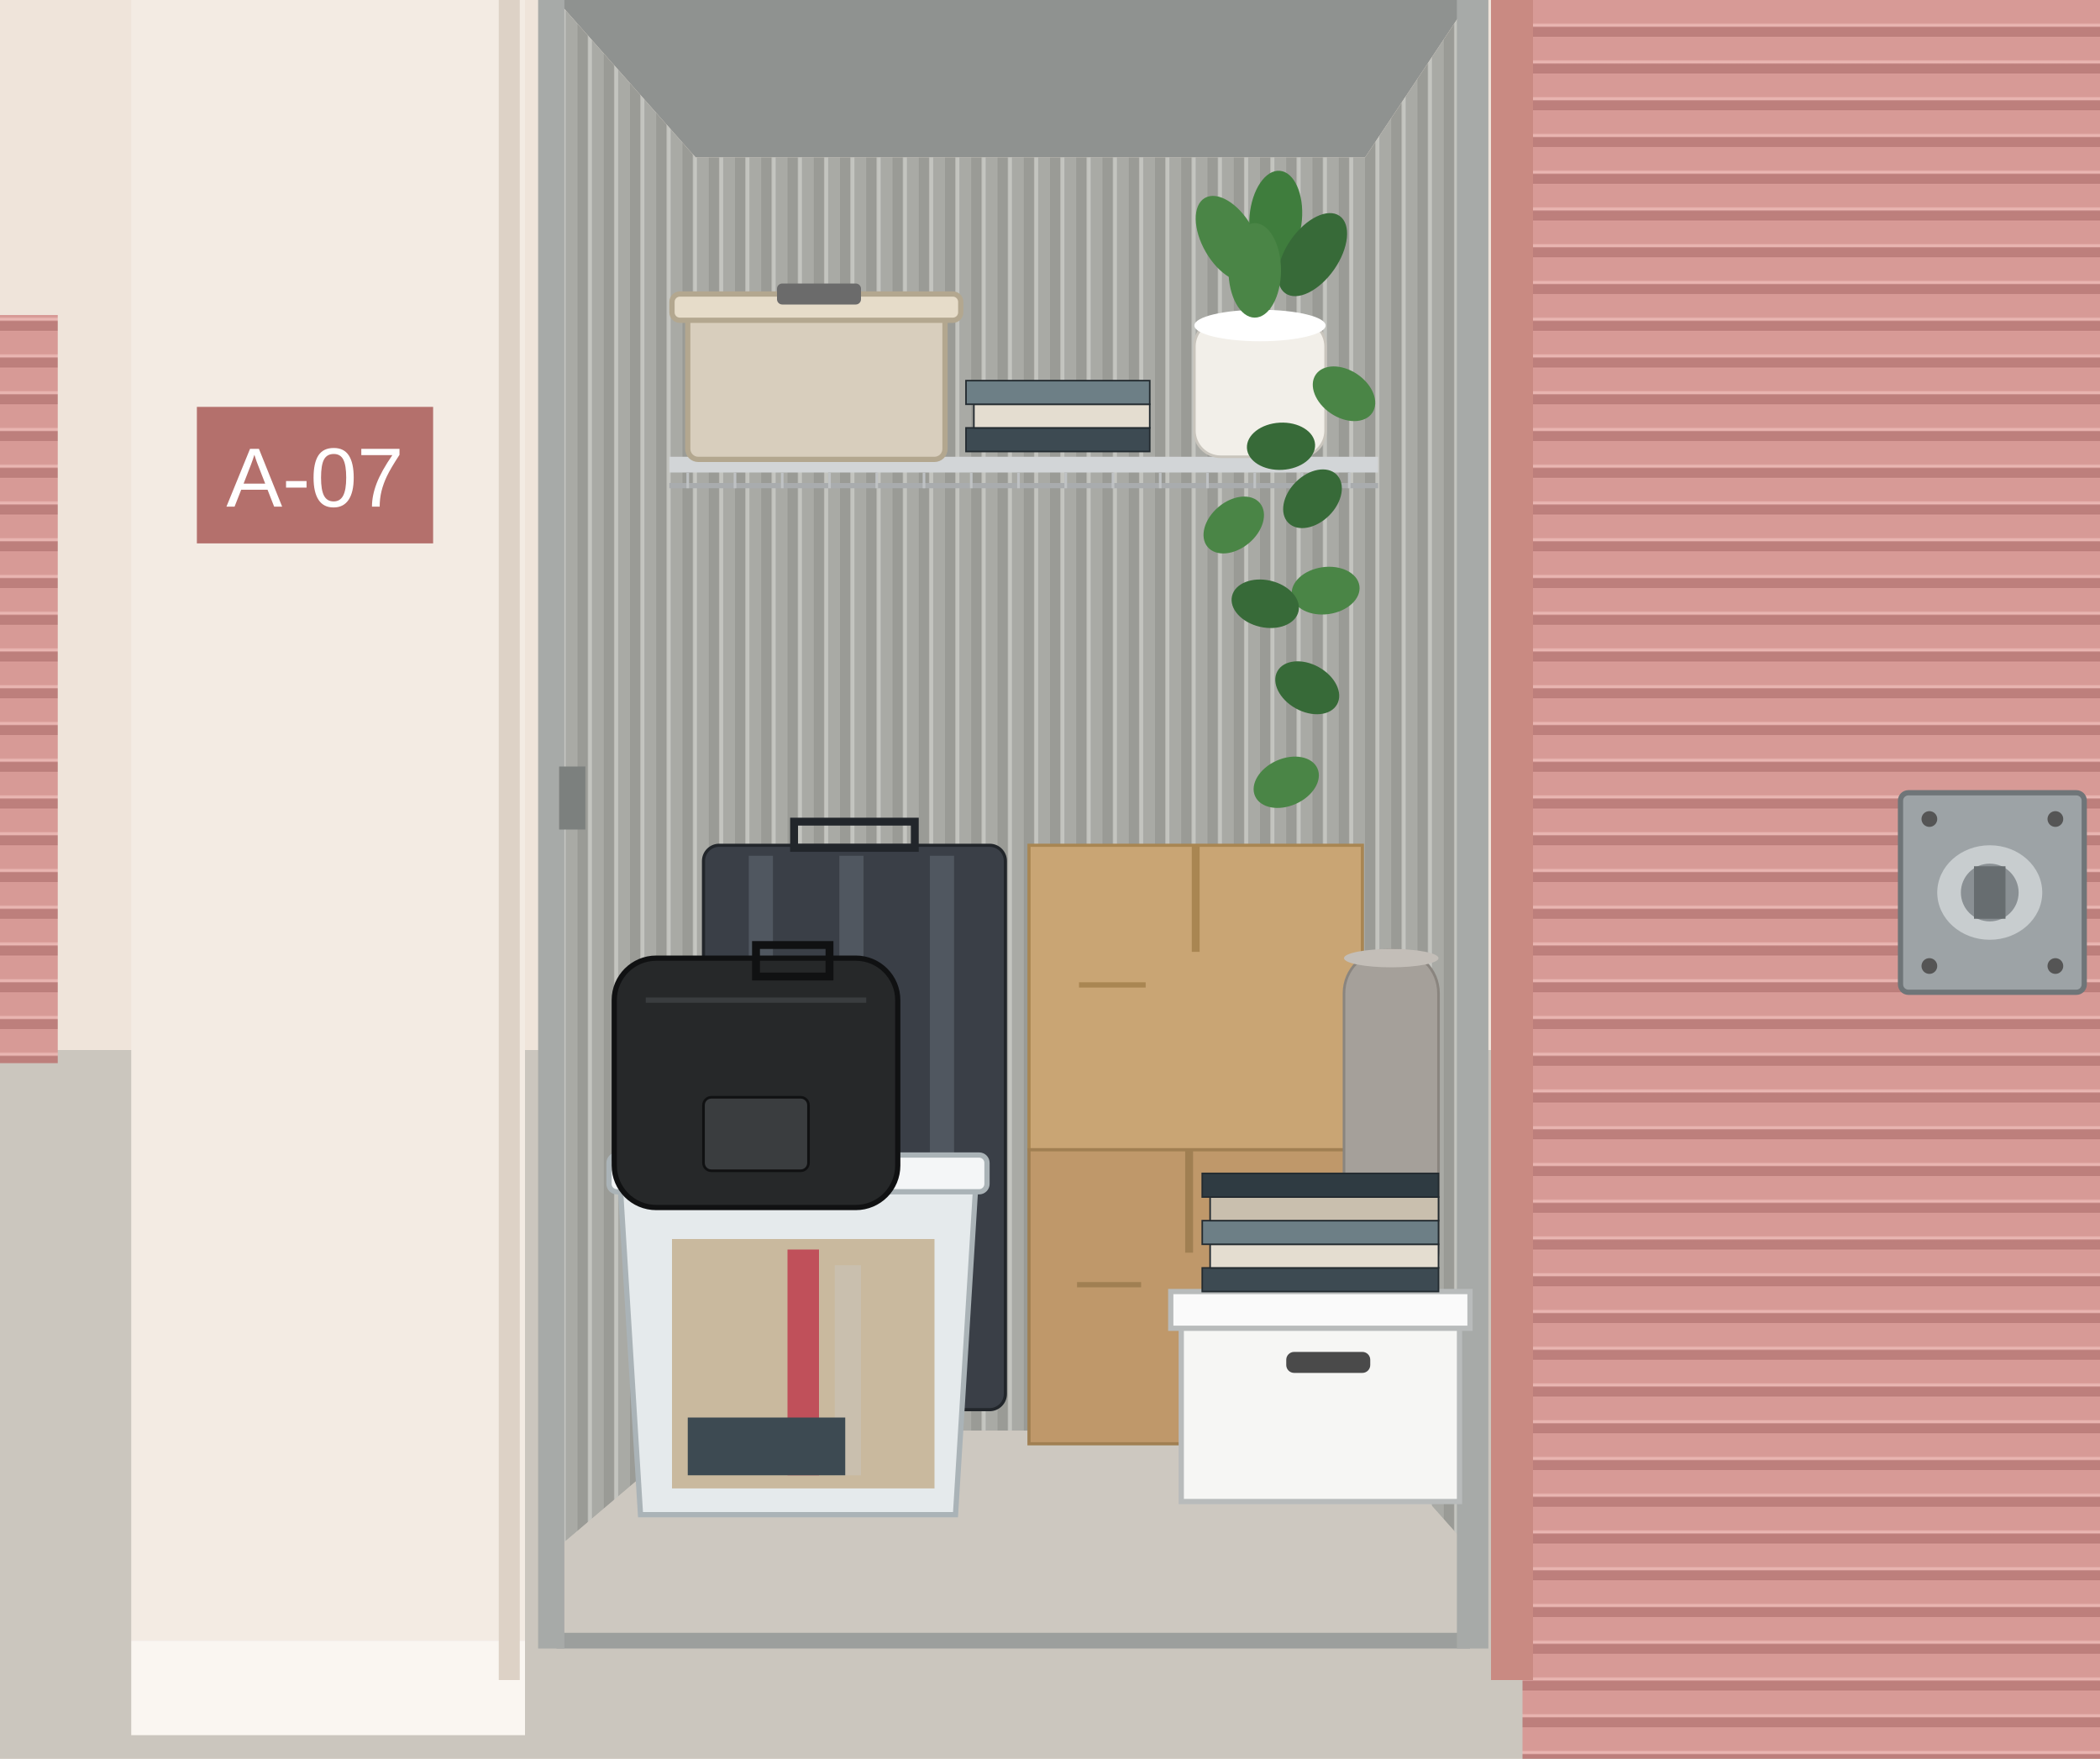
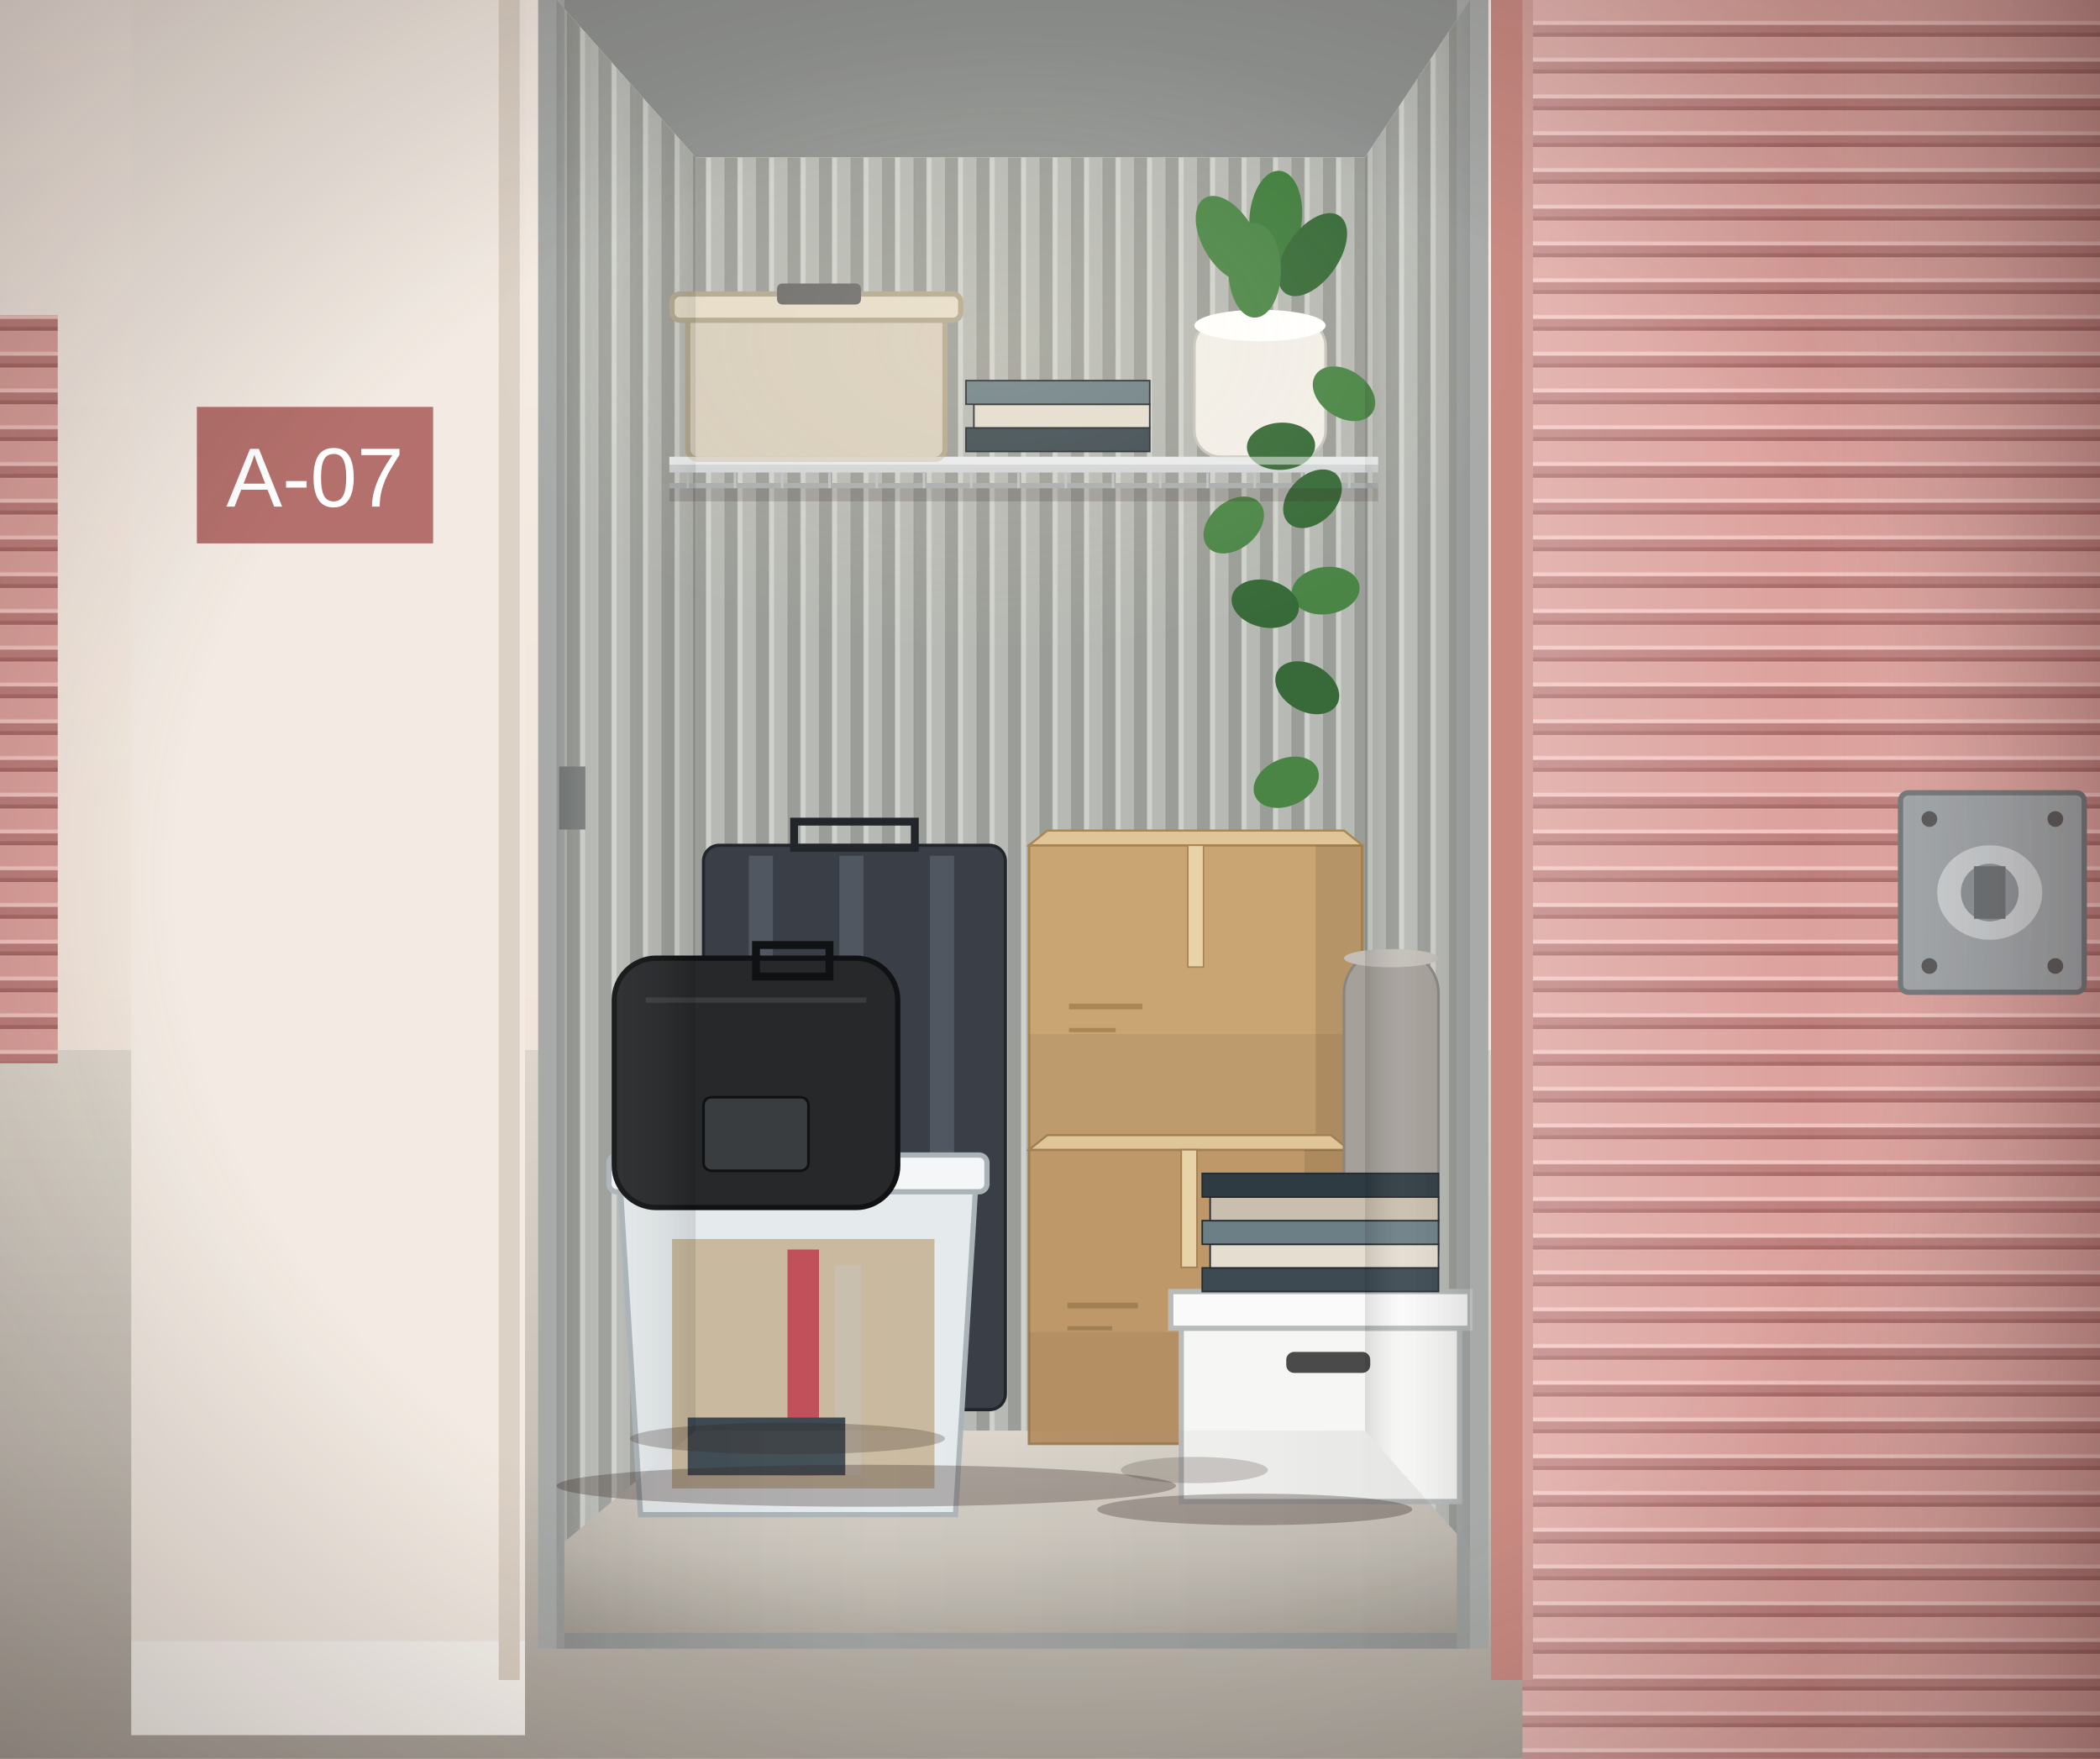
<svg xmlns="http://www.w3.org/2000/svg" viewBox="0 0 800 670" width="800" height="670">
  <defs>
-     <pattern id="corr" width="10" height="10" patternUnits="userSpaceOnUse">
-       <rect width="10" height="10" fill="#a9aaa5" />
-       <rect width="4" height="10" fill="#9a9b96" />
-       <rect x="4" width="1.5" height="10" fill="#c3c4bf" />
+     <pattern id="corr" width="12" height="10" patternUnits="userSpaceOnUse">
+       <rect width="12" height="10" fill="#aeb0ab" />
+       <rect width="5" height="10" fill="#9b9d98" />
+       <rect x="5" width="2" height="10" fill="#cfd1cc" />
+       <rect x="7" width="5" height="10" fill="#b7b9b4" />
    </pattern>
    <pattern id="slat" width="10" height="14" patternUnits="userSpaceOnUse">
-       <rect width="10" height="14" fill="#d79a96" />
-       <rect y="10" width="10" height="4" fill="#bd7f7c" />
-       <rect y="9" width="10" height="1.2" fill="#e8b4b0" />
+       <rect width="10" height="14" fill="#dca19c" />
+       <rect y="9" width="10" height="5" fill="#bd7f7c" />
+       <rect y="8" width="10" height="1.5" fill="#f0c3bf" />
+       <rect y="12.5" width="10" height="1.5" fill="#a96a67" />
    </pattern>
    <pattern id="slatw" width="10" height="9" patternUnits="userSpaceOnUse">
      <rect width="10" height="9" fill="#d79a96" />
      <rect y="6" width="10" height="3" fill="#bd7f7c" />
    </pattern>
+     <linearGradient id="floor" x1="0" y1="0" x2="0" y2="1">
+       <stop offset="0" stop-color="#dcd6cc" />
+       <stop offset="0.55" stop-color="#c8c2b9" />
+       <stop offset="1" stop-color="#aaa49b" />
+     </linearGradient>
+     <linearGradient id="wallg" x1="0" y1="0" x2="0" y2="1">
+       <stop offset="0" stop-color="#f7eee6" />
+       <stop offset="1" stop-color="#ecdfd3" />
+     </linearGradient>
+     <linearGradient id="doorg" x1="0" y1="0" x2="1" y2="0">
+       <stop offset="0" stop-color="#fff" stop-opacity="0.22" />
+       <stop offset="0.5" stop-color="#fff" stop-opacity="0" />
+       <stop offset="1" stop-color="#3b1c1c" stop-opacity="0.2" />
+     </linearGradient>
+     <linearGradient id="steelg" x1="0" y1="0" x2="1" y2="0">
+       <stop offset="0" stop-color="#000" stop-opacity="0.22" />
+       <stop offset="0.35" stop-color="#fff" stop-opacity="0.1" />
+       <stop offset="1" stop-color="#000" stop-opacity="0.2" />
+     </linearGradient>
+     <radialGradient id="vig" cx="0.5" cy="0.5" r="0.75">
+       <stop offset="0.55" stop-color="#2a1b17" stop-opacity="0" />
+       <stop offset="1" stop-color="#2a1b17" stop-opacity="0.32" />
+     </radialGradient>
+     <radialGradient id="glow" cx="0.5" cy="0.5" r="0.5">
+       <stop offset="0" stop-color="#fff6d8" stop-opacity="0.75" />
+       <stop offset="1" stop-color="#fff6d8" stop-opacity="0" />
+     </radialGradient>
+     <linearGradient id="beam" x1="0" y1="0" x2="0" y2="1">
+       <stop offset="0" stop-color="#fff3cf" stop-opacity="0.55" />
+       <stop offset="1" stop-color="#fff3cf" stop-opacity="0" />
+     </linearGradient>
  </defs>
-   <rect x="0" y="0" width="800" height="670" fill="#efe4da" />
-   <rect x="0" y="400" width="800" height="270" fill="#cbc6be" />
+   <rect x="0" y="0" width="800" height="670" fill="url(#wallg)" />
+   <rect x="0" y="400" width="800" height="270" fill="url(#floor)" />
  <rect x="0" y="120" width="22" height="285" fill="url(#slat)" />
  <rect x="50" y="0" width="150" height="625" fill="#f3ebe3" />
  <rect x="50" y="625" width="150" height="36" fill="#faf6f1" />
  <rect x="190" y="0" width="8" height="640" fill="#ddd2c6" />
  <rect x="75" y="155" width="90" height="52" fill="#b4706c" />
  <text x="120" y="193" font-family="Arial,sans-serif" font-size="32" font-weight="normal" fill="#fff" text-anchor="middle" letter-spacing="0">A-07</text>
  <polygon points="212,0 560,0 520,60 265,60" fill="#8f9290" />
  <polygon points="212,0 265,60 265,545 212,590" fill="url(#corr)" />
  <polygon points="560,0 520,60 520,545 560,590" fill="url(#corr)" />
  <rect x="265" y="60" width="255" height="485" fill="url(#corr)" />
-   <polygon points="212,590 265,545 520,545 560,590 560,628 212,628" fill="#cdc8c0" />
+   <polygon points="212,590 265,545 520,545 560,590 560,628 212,628" fill="url(#floor)" />
  <rect x="212" y="622" width="348" height="6" fill="#9c9f9d" />
  <rect x="205" y="0" width="10" height="628" fill="#a7aaa8" />
  <rect x="555" y="0" width="12" height="628" fill="#a7aaa8" />
  <rect x="213" y="292" width="10" height="24" fill="#7c807e" />
  <rect x="255" y="174" width="270" height="6" fill="#d2d5d7" />
  <rect x="255" y="184" width="270" height="2" fill="#a9acae" />
  <line x1="262" y1="180" x2="262" y2="186" stroke="#bfc2c4" stroke-width="1" />
  <line x1="280" y1="180" x2="280" y2="186" stroke="#bfc2c4" stroke-width="1" />
  <line x1="298" y1="180" x2="298" y2="186" stroke="#bfc2c4" stroke-width="1" />
  <line x1="316" y1="180" x2="316" y2="186" stroke="#bfc2c4" stroke-width="1" />
  <line x1="334" y1="180" x2="334" y2="186" stroke="#bfc2c4" stroke-width="1" />
  <line x1="352" y1="180" x2="352" y2="186" stroke="#bfc2c4" stroke-width="1" />
  <line x1="370" y1="180" x2="370" y2="186" stroke="#bfc2c4" stroke-width="1" />
  <line x1="388" y1="180" x2="388" y2="186" stroke="#bfc2c4" stroke-width="1" />
  <line x1="406" y1="180" x2="406" y2="186" stroke="#bfc2c4" stroke-width="1" />
  <line x1="424" y1="180" x2="424" y2="186" stroke="#bfc2c4" stroke-width="1" />
  <line x1="442" y1="180" x2="442" y2="186" stroke="#bfc2c4" stroke-width="1" />
  <line x1="460" y1="180" x2="460" y2="186" stroke="#bfc2c4" stroke-width="1" />
  <line x1="478" y1="180" x2="478" y2="186" stroke="#bfc2c4" stroke-width="1" />
  <line x1="496" y1="180" x2="496" y2="186" stroke="#bfc2c4" stroke-width="1" />
  <line x1="514" y1="180" x2="514" y2="186" stroke="#bfc2c4" stroke-width="1" />
  <rect x="262" y="115" width="98" height="60" fill="#d8cebd" stroke="#b3a78f" stroke-width="2" rx="4" />
  <rect x="256" y="112" width="110" height="10" fill="#e6dcc9" stroke="#b3a78f" stroke-width="2" rx="3" />
  <rect x="296" y="108" width="32" height="8" fill="#6b6b6b" rx="2" />
  <rect x="368" y="163" width="70" height="9" fill="#3d4a52" stroke="#232b30" stroke-width="0.6" />
  <rect x="371" y="154" width="67" height="9" fill="#e4ddd0" stroke="#232b30" stroke-width="0.6" />
  <rect x="368" y="145" width="70" height="9" fill="#6d7f86" stroke="#232b30" stroke-width="0.6" />
  <rect x="455" y="122" width="50" height="52" fill="#f2efe9" stroke="#c9c5bd" stroke-width="1" rx="10" />
  <ellipse cx="480" cy="124" rx="25" ry="6" fill="#fff" />
  <ellipse cx="468" cy="91" rx="10" ry="18" fill="#4a8546" transform="rotate(-30 468 91)" />
  <ellipse cx="486" cy="83" rx="10" ry="18" fill="#3f7d3d" transform="rotate(5 486 83)" />
  <ellipse cx="500" cy="97" rx="10" ry="18" fill="#376a38" transform="rotate(35 500 97)" />
  <ellipse cx="478" cy="103" rx="10" ry="18" fill="#4a8546" />
  <ellipse cx="500" cy="190" rx="13" ry="9" fill="#376a38" transform="rotate(-45 500 190)" />
  <ellipse cx="505" cy="225" rx="13" ry="9" fill="#4a8546" transform="rotate(-8 505 225)" />
  <ellipse cx="498" cy="262" rx="13" ry="9" fill="#376a38" transform="rotate(29 498 262)" />
  <ellipse cx="490" cy="298" rx="13" ry="9" fill="#4a8546" transform="rotate(-24 490 298)" />
  <ellipse cx="482" cy="230" rx="13" ry="9" fill="#376a38" transform="rotate(13 482 230)" />
  <ellipse cx="470" cy="200" rx="13" ry="9" fill="#4a8546" transform="rotate(-40 470 200)" />
  <ellipse cx="488" cy="170" rx="13" ry="9" fill="#376a38" transform="rotate(-3 488 170)" />
  <ellipse cx="512" cy="150" rx="13" ry="9" fill="#4a8546" transform="rotate(34 512 150)" />
  <rect x="268" y="322" width="115" height="215" fill="#3a3f47" stroke="#22262b" stroke-width="1.2" rx="6" />
  <rect x="285.25" y="326" width="9.2" height="207" fill="#505760" />
  <rect x="319.75" y="326" width="9.2" height="207" fill="#505760" />
  <rect x="354.25" y="326" width="9.2" height="207" fill="#505760" />
  <rect x="302.5" y="313" width="46" height="10" fill="none" stroke="#22262b" stroke-width="3" />
  <ellipse cx="291" cy="540" rx="4" ry="4" fill="#222" />
  <ellipse cx="360" cy="540" rx="4" ry="4" fill="#222" />
-   <rect x="392" y="322" width="127" height="116" fill="#c9a574" stroke="#a98652" stroke-width="1.2" />
-   <rect x="454" y="322" width="3" height="40.6" fill="#a98652" />
-   <rect x="411.05" y="374.2" width="25.4" height="2" fill="#a98652" />
-   <rect x="392" y="438" width="122" height="112" fill="#bf986a" stroke="#a07f52" stroke-width="1.2" />
-   <rect x="451.5" y="438" width="3" height="39.2" fill="#a07f52" />
-   <rect x="410.3" y="488.4" width="24.4" height="2" fill="#a07f52" />
+   <rect x="392" y="322" width="127" height="116" fill="#c9a574" stroke="#a98652" stroke-width="1" />
+   <polygon points="392,322 519,322 512,316.4 399,316.4" fill="#e0c598" stroke="#a98652" stroke-width="0.8" />
+   <rect x="501.22" y="322" width="17.78" height="116" fill="#3b2a18" opacity="0.14" />
+   <rect x="392" y="393.92" width="127" height="44.08" fill="#3b2a18" opacity="0.08" />
+   <rect x="452.5" y="322" width="6" height="46.4" fill="#e8d3a8" stroke="#a98652" stroke-width="0.6" />
+   <rect x="407.24" y="382.32" width="27.94" height="2.2" fill="#a98652" />
+   <rect x="407.24" y="391.6" width="17.78" height="1.6" fill="#a98652" />
+   <rect x="392" y="438" width="122" height="112" fill="#bf986a" stroke="#a07f52" stroke-width="1" />
+   <polygon points="392,438 514,438 507,432.4 399,432.4" fill="#e0c598" stroke="#a07f52" stroke-width="0.8" />
+   <rect x="496.92" y="438" width="17.08" height="112" fill="#3b2a18" opacity="0.14" />
+   <rect x="392" y="507.44" width="122" height="42.56" fill="#3b2a18" opacity="0.08" />
+   <rect x="450" y="438" width="6" height="44.8" fill="#e8d3a8" stroke="#a07f52" stroke-width="0.6" />
+   <rect x="406.64" y="496.24" width="26.84" height="2.2" fill="#a07f52" />
+   <rect x="406.64" y="505.2" width="17.08" height="1.6" fill="#a07f52" />
  <rect x="512" y="362" width="36" height="130" fill="#a5a09a" stroke="#8a857f" stroke-width="1" rx="16.364" />
  <ellipse cx="530" cy="365" rx="18" ry="3.5" fill="#c3beb8" />
  <polygon points="236,447 372,447 364,577 244,577" fill="#e5eaec" stroke="#aab3b7" stroke-width="2" />
  <rect x="232" y="440" width="144" height="14" fill="#f4f6f7" stroke="#aab3b7" stroke-width="2" rx="3" />
  <rect x="256" y="472" width="100" height="95" fill="#c9b99e" />
  <rect x="300" y="476" width="12" height="86" fill="#c0505a" />
  <rect x="318" y="482" width="10" height="80" fill="#c9bfae" />
  <rect x="262" y="540" width="60" height="22" fill="#3d4a52" />
  <rect x="234" y="365" width="108" height="95" fill="#262829" stroke="#101112" stroke-width="2" rx="16" />
  <rect x="268" y="418" width="40" height="28" fill="#3a3d3f" stroke="#101112" stroke-width="1" rx="3" />
  <rect x="288" y="360" width="28" height="12" fill="none" stroke="#101112" stroke-width="3" />
  <rect x="246" y="380" width="84" height="2" fill="#3a3d3f" />
  <rect x="450" y="500" width="106" height="72" fill="#f6f6f4" stroke="#b8bbbb" stroke-width="2" />
  <rect x="446" y="492" width="114" height="14" fill="#fafafa" stroke="#b8bbbb" stroke-width="2" />
  <rect x="490" y="515" width="32" height="8" fill="#4a4a4a" rx="3" />
  <rect x="458" y="483" width="90" height="9" fill="#3d4a52" stroke="#232b30" stroke-width="0.6" />
  <rect x="461" y="474" width="87" height="9" fill="#e4ddd0" stroke="#232b30" stroke-width="0.6" />
  <rect x="458" y="465" width="90" height="9" fill="#6d7f86" stroke="#232b30" stroke-width="0.6" />
  <rect x="461" y="456" width="87" height="9" fill="#c9bfae" stroke="#232b30" stroke-width="0.6" />
  <rect x="458" y="447" width="90" height="9" fill="#2f3b42" stroke="#232b30" stroke-width="0.6" />
  <rect x="580" y="0" width="220" height="670" fill="url(#slat)" />
  <rect x="568" y="0" width="16" height="640" fill="#c98a82" />
  <rect x="724" y="302" width="70" height="76" fill="#9da3a6" stroke="#6f7578" stroke-width="2" rx="3" />
  <ellipse cx="758" cy="340" rx="20" ry="18" fill="#c8cdcf" />
  <ellipse cx="758" cy="340" rx="11" ry="11" fill="#8a9094" />
  <rect x="752" y="330" width="12" height="20" fill="#676d70" />
  <ellipse cx="735" cy="312" rx="3" ry="3" fill="#555" />
  <ellipse cx="783" cy="312" rx="3" ry="3" fill="#555" />
  <ellipse cx="735" cy="368" rx="3" ry="3" fill="#555" />
  <ellipse cx="783" cy="368" rx="3" ry="3" fill="#555" />
+   <ellipse cx="330" cy="566" rx="118" ry="8" fill="#2b1c18" opacity="0.3" />
+   <ellipse cx="478" cy="575" rx="60" ry="6" fill="#2b1c18" opacity="0.3" />
+   <ellipse cx="300" cy="548" rx="60" ry="6" fill="#2b1c18" opacity="0.25" />
+   <ellipse cx="455" cy="560" rx="28" ry="5" fill="#2b1c18" opacity="0.2" />
+   <polygon points="212,590 265,545 520,545 560,590 560,628 212,628" fill="url(#steelg)" opacity="0.4" />
+   <polygon points="212,0 265,60 265,545 212,590" fill="url(#steelg)" opacity="0.5" />
+   <polygon points="560,0 520,60 520,545 560,590" fill="url(#steelg)" opacity="0.5" />
+   <rect x="580" y="0" width="220" height="670" fill="url(#doorg)" />
+   <ellipse cx="380" cy="130" rx="200" ry="120" fill="url(#glow)" opacity="0.22" />
+   <rect x="255" y="174" width="270" height="3" fill="#fff" opacity="0.5" />
+   <rect x="255" y="186" width="270" height="5" fill="#2b1c18" opacity="0.16" />
+   <rect width="800" height="670" fill="url(#vig)" />
</svg>
